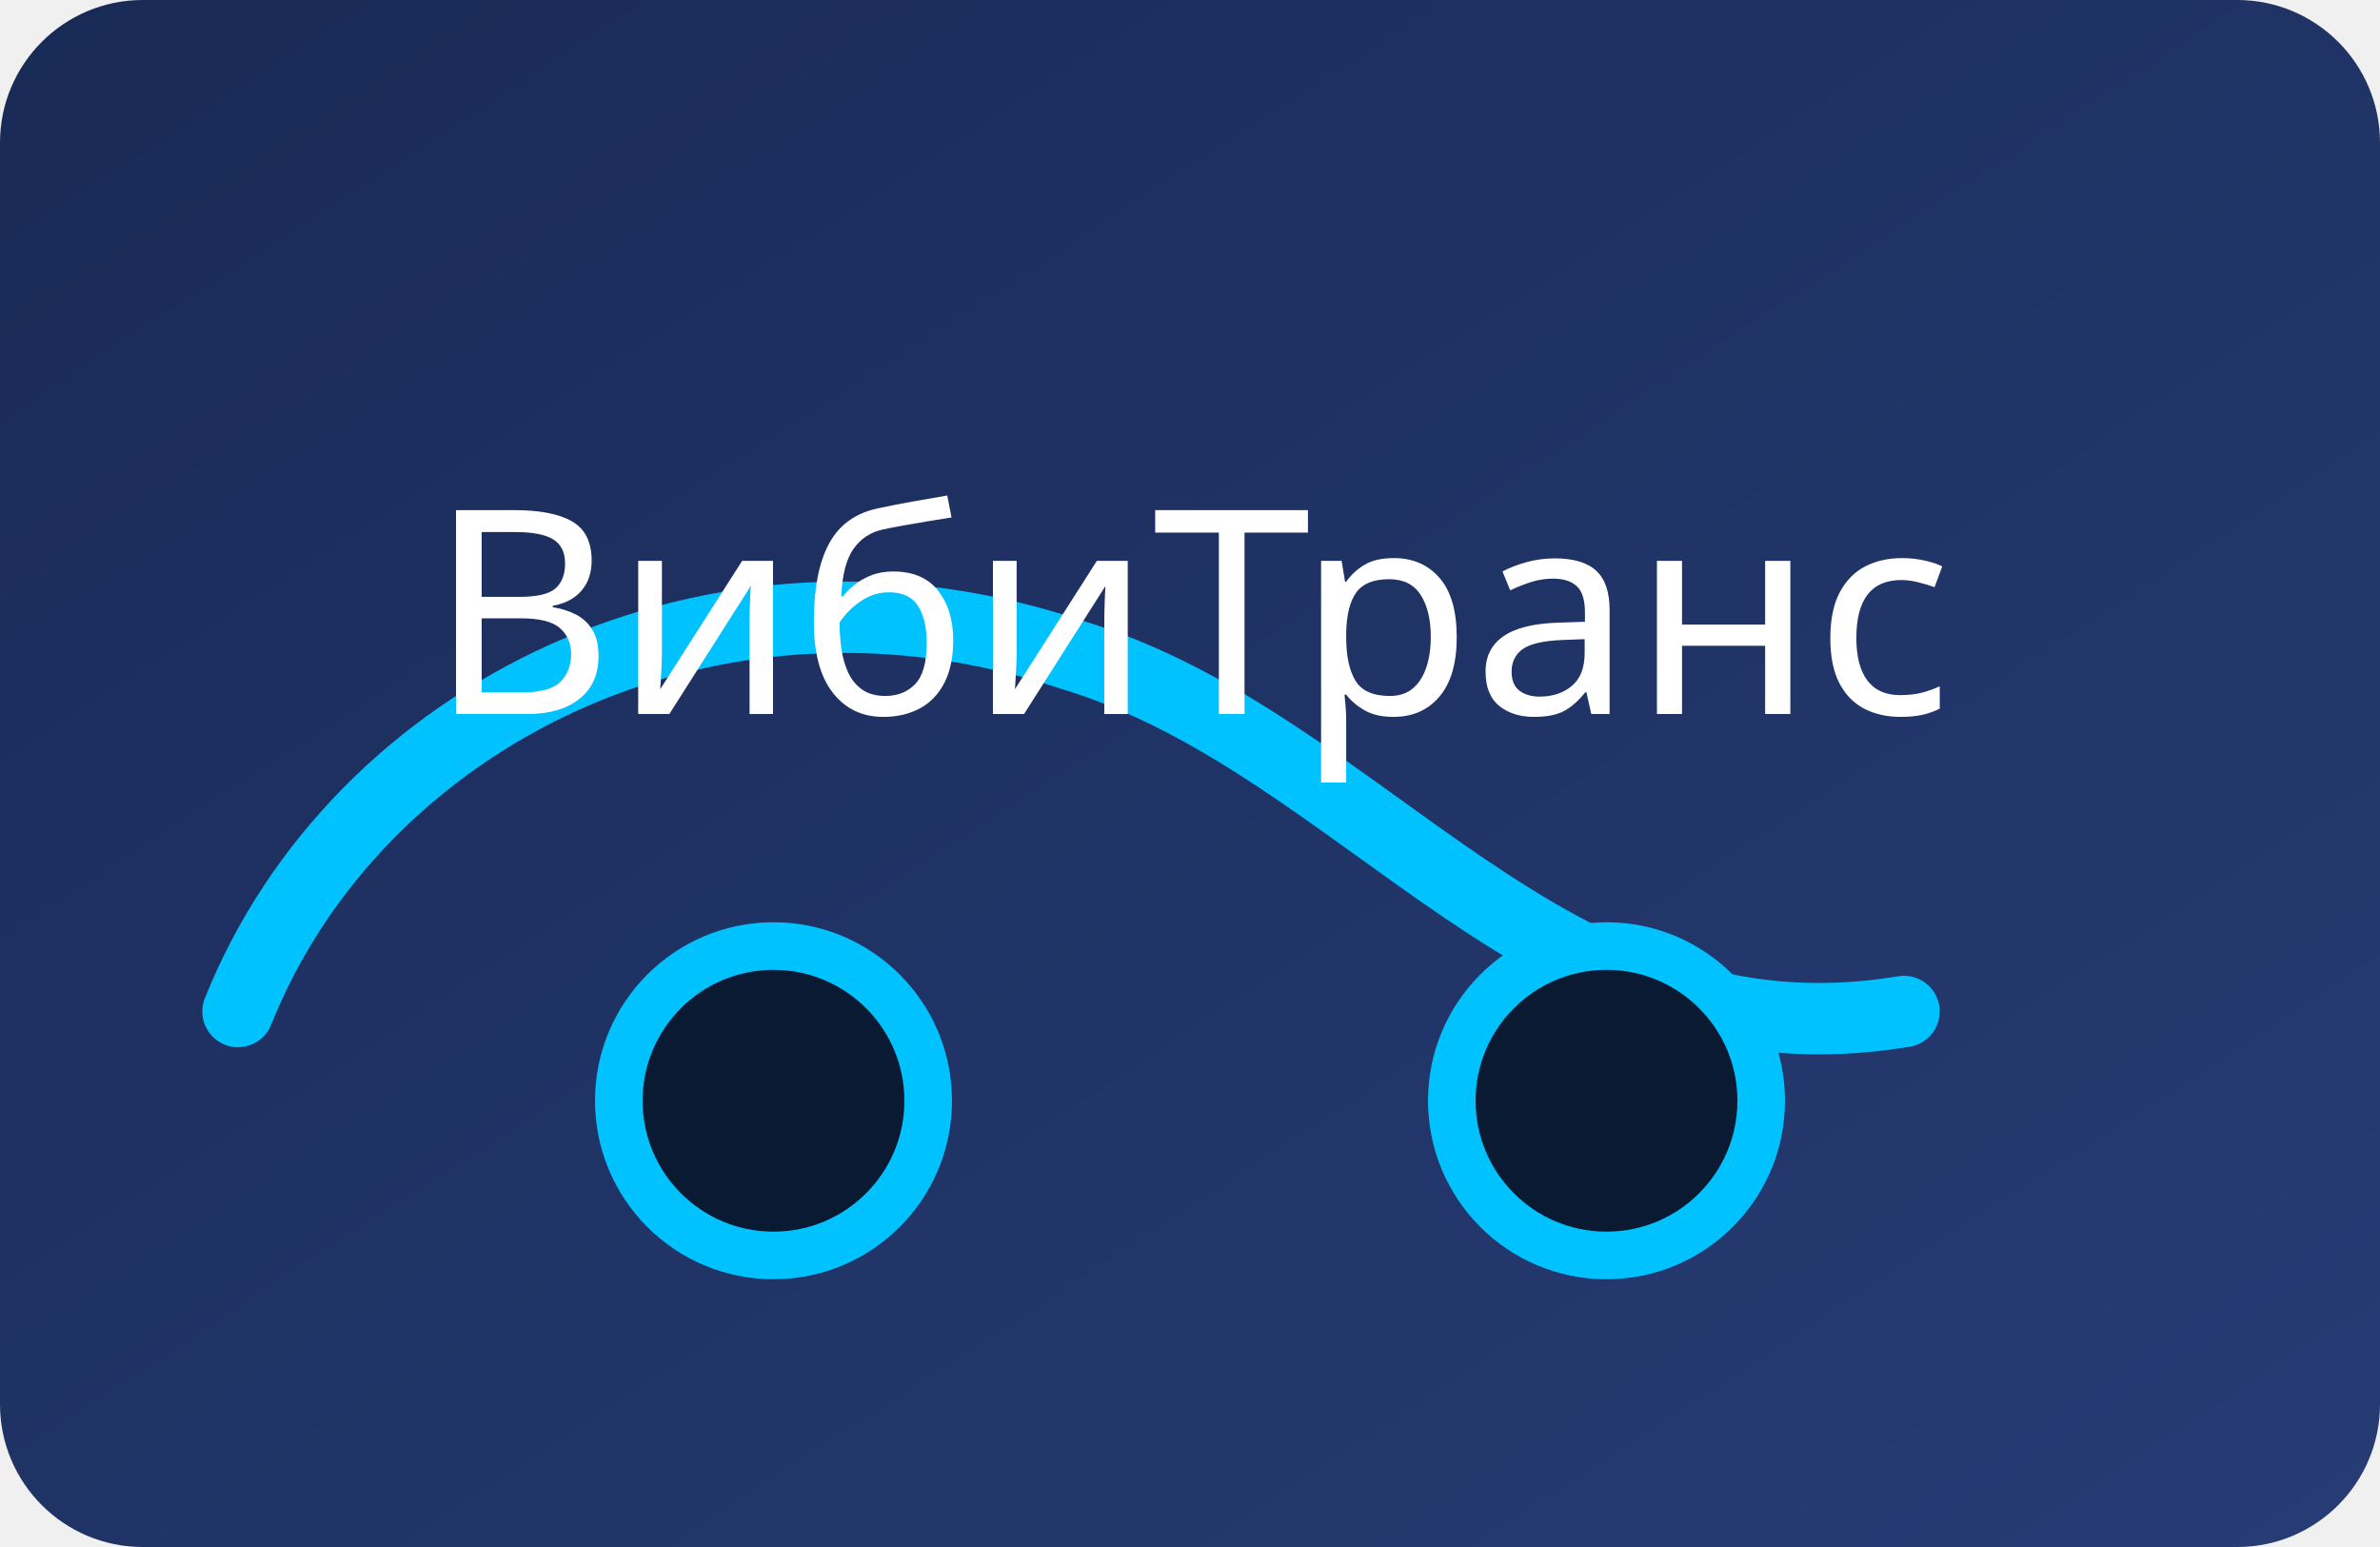
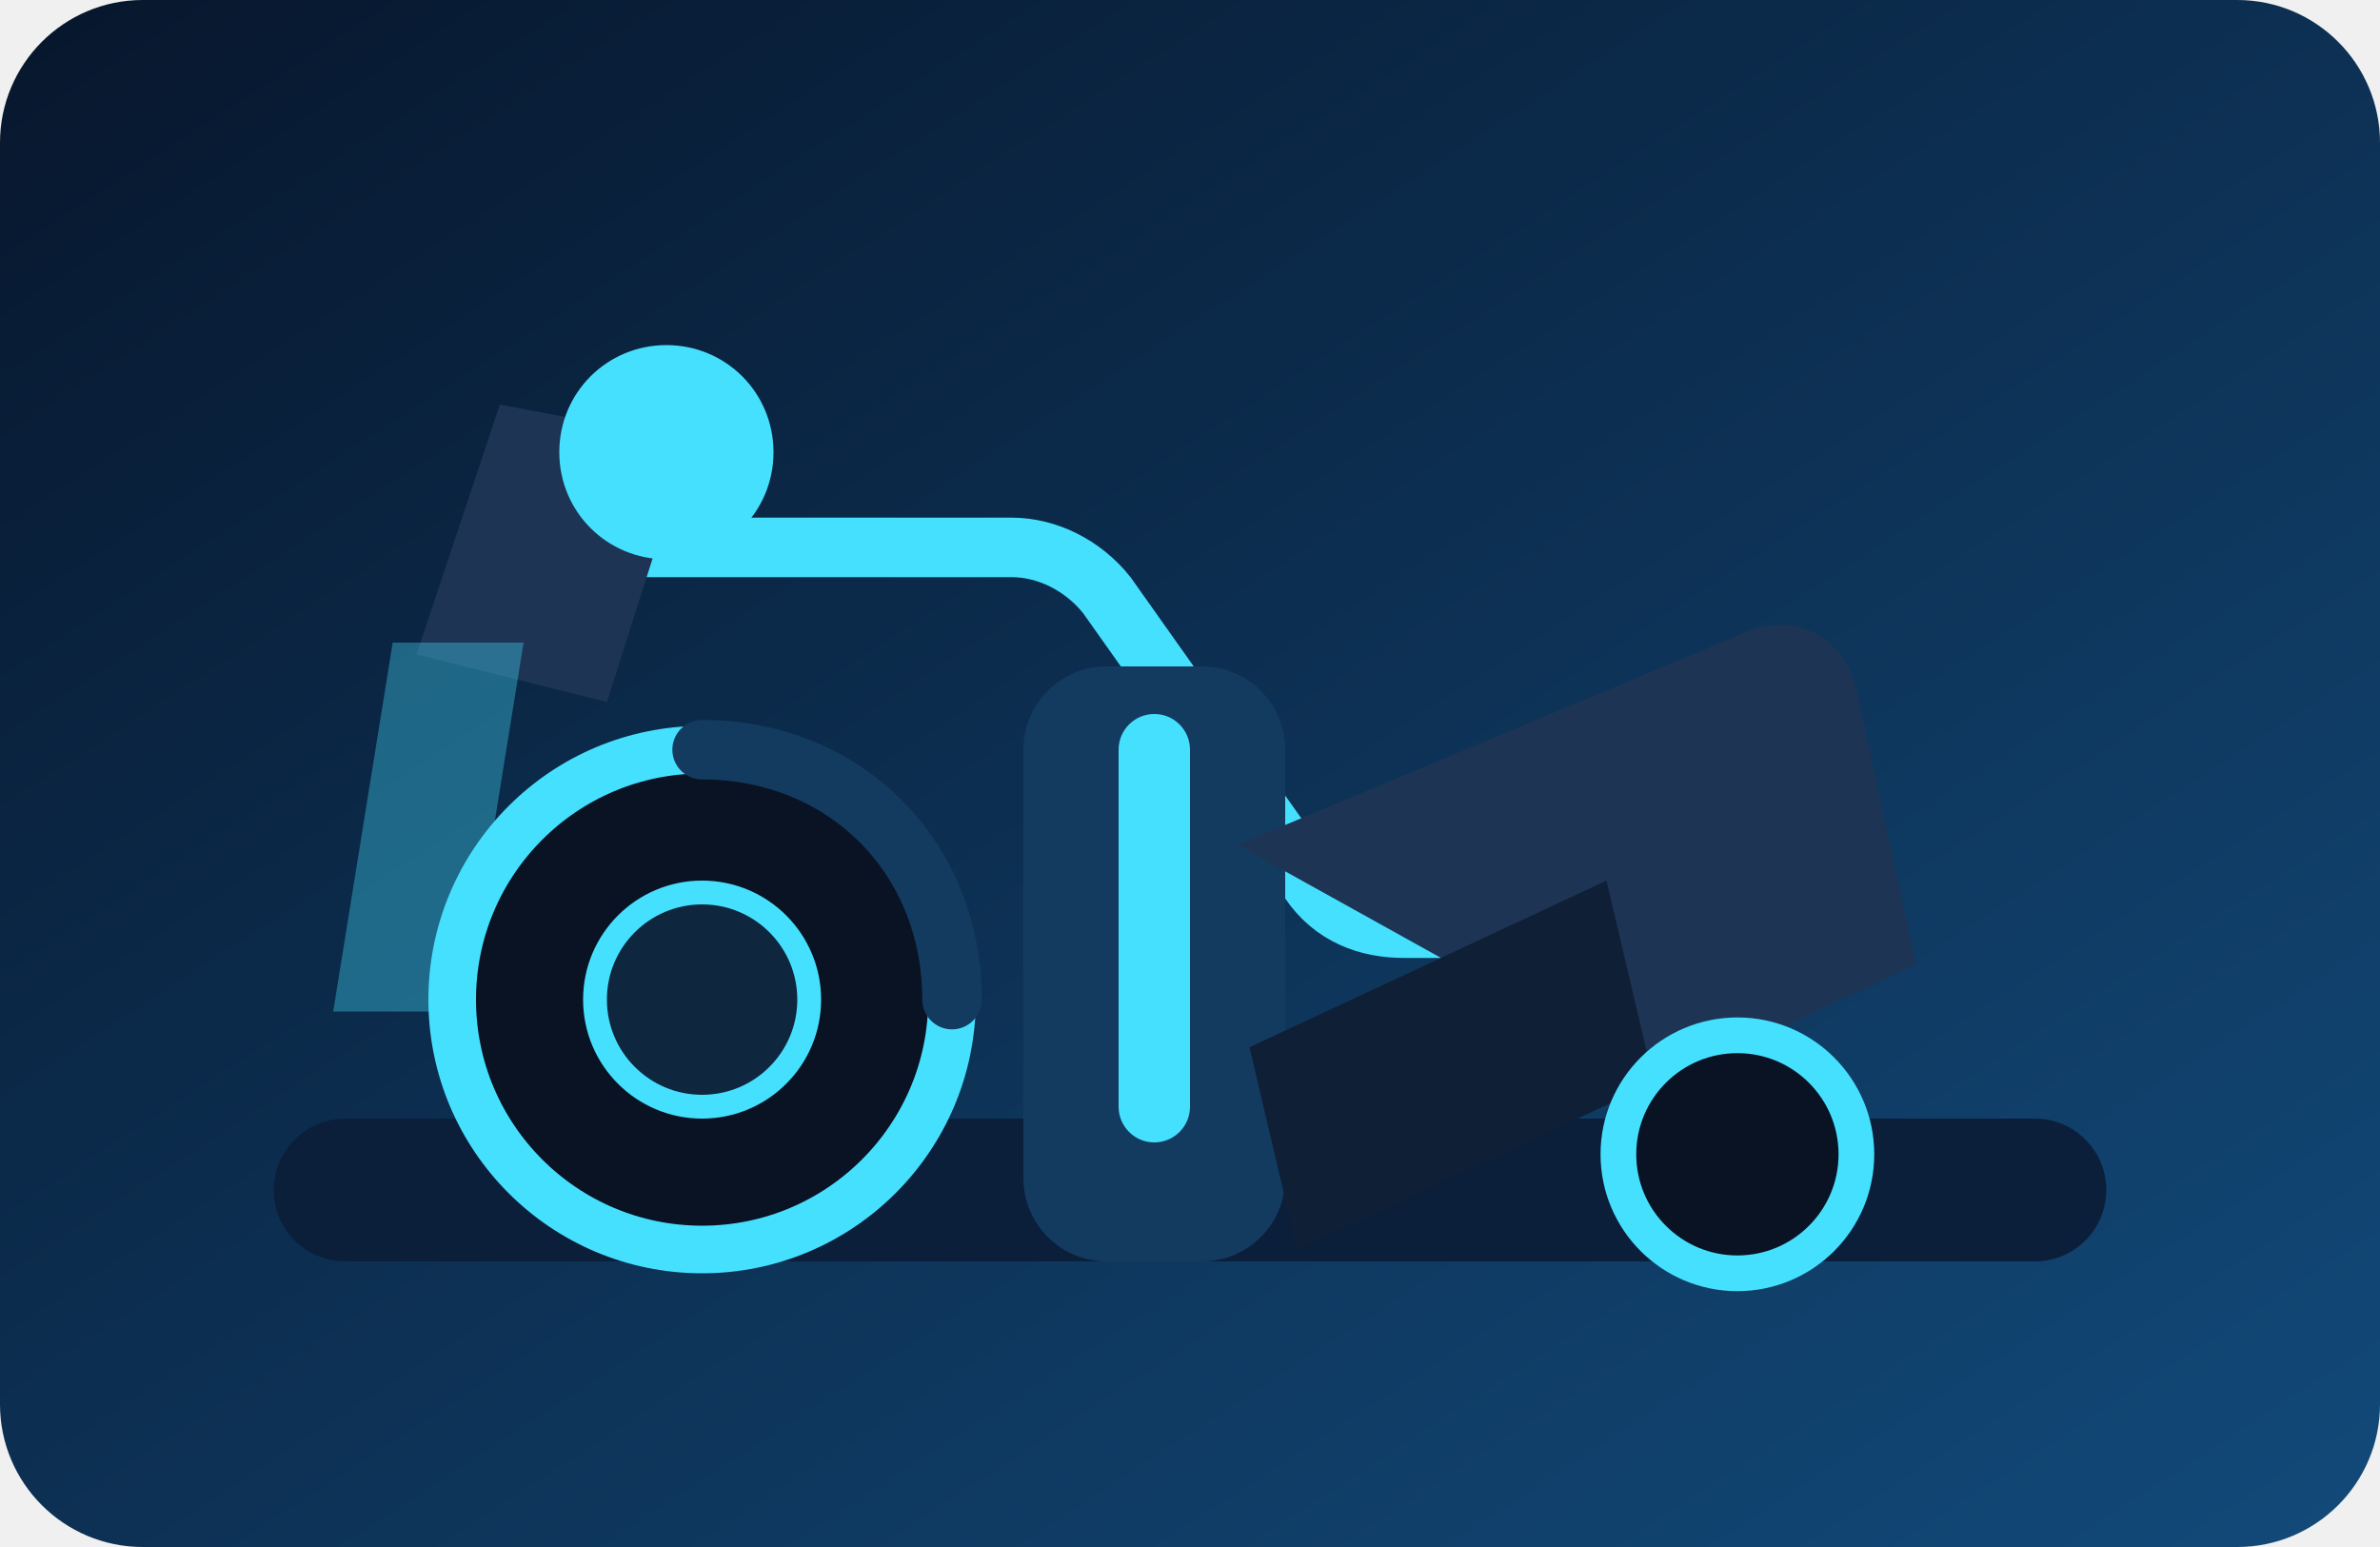
- <svg xmlns="http://www.w3.org/2000/svg" viewBox="0 0 400 260" role="img" aria-hidden="true">
+ <svg xmlns="http://www.w3.org/2000/svg" viewBox="0 0 400 260" role="img" aria-labelledby="title">
  <defs>
-     <linearGradient id="grad" x1="0%" y1="0%" x2="100%" y2="100%">
-       <stop offset="0%" stop-color="#192a56" />
-       <stop offset="100%" stop-color="#273c75" />
+     <linearGradient id="bg3" x1="0%" y1="0%" x2="100%" y2="100%">
+       <stop offset="0%" stop-color="#07162c" />
+       <stop offset="100%" stop-color="#124a7a" />
    </linearGradient>
  </defs>
-   <rect width="400" height="260" rx="24" fill="url(#grad)" />
-   <path d="M40 170 c20-50 80-80 140-60 50 15 80 70 140 60" stroke="#00c2ff" stroke-width="12" fill="none" stroke-linecap="round" />
-   <circle cx="130" cy="185" r="26" fill="#0b1a33" stroke="#00c2ff" stroke-width="8" />
-   <circle cx="270" cy="185" r="26" fill="#0b1a33" stroke="#00c2ff" stroke-width="8" />
-   <text x="200" y="120" font-family="'Manrope', 'Segoe UI', sans-serif" font-size="48" fill="#ffffff" text-anchor="middle">ВибиТранс</text>
+   <rect width="400" height="260" rx="24" fill="url(#bg3)" />
+   <rect x="46" y="188" width="308" height="24" rx="12" fill="#0b1f3b" />
+   <path d="M94 92h76c6 0 12 3 16 8l34 48c4 6 10 8 16 8h38" fill="none" stroke="#46e0ff" stroke-width="10" stroke-linecap="round" />
+   <circle cx="118" cy="168" r="42" fill="#091324" stroke="#46e0ff" stroke-width="8" />
+   <circle cx="118" cy="168" r="18" fill="#0f263f" stroke="#46e0ff" stroke-width="4" />
+   <path d="M118 126c24 0 42 18 42 42" fill="none" stroke="#133b60" stroke-width="10" stroke-linecap="round" />
+   <rect x="172" y="112" width="44" height="100" rx="14" fill="#133b60" />
+   <rect x="188" y="120" width="12" height="72" rx="6" fill="#46e0ff" />
+   <path d="M208 142l86-36c8-3 16 1 18 10l10 46-42 20z" fill="#1d3454" />
+   <path d="M210 176l60-28 8 34-60 28z" fill="#0f1f36" />
+   <circle cx="292" cy="194" r="20" fill="#091324" stroke="#46e0ff" stroke-width="6" />
+   <path d="M70 110l14-42 32 6-14 44z" fill="#1d3454" />
+   <path d="M66 108h22l-10 62H56z" fill="#46e0ff" opacity="0.35" />
+   <path d="M94 76c0-10 8-18 18-18s18 8 18 18-8 18-18 18-18-8-18-18z" fill="#46e0ff" />
</svg>
